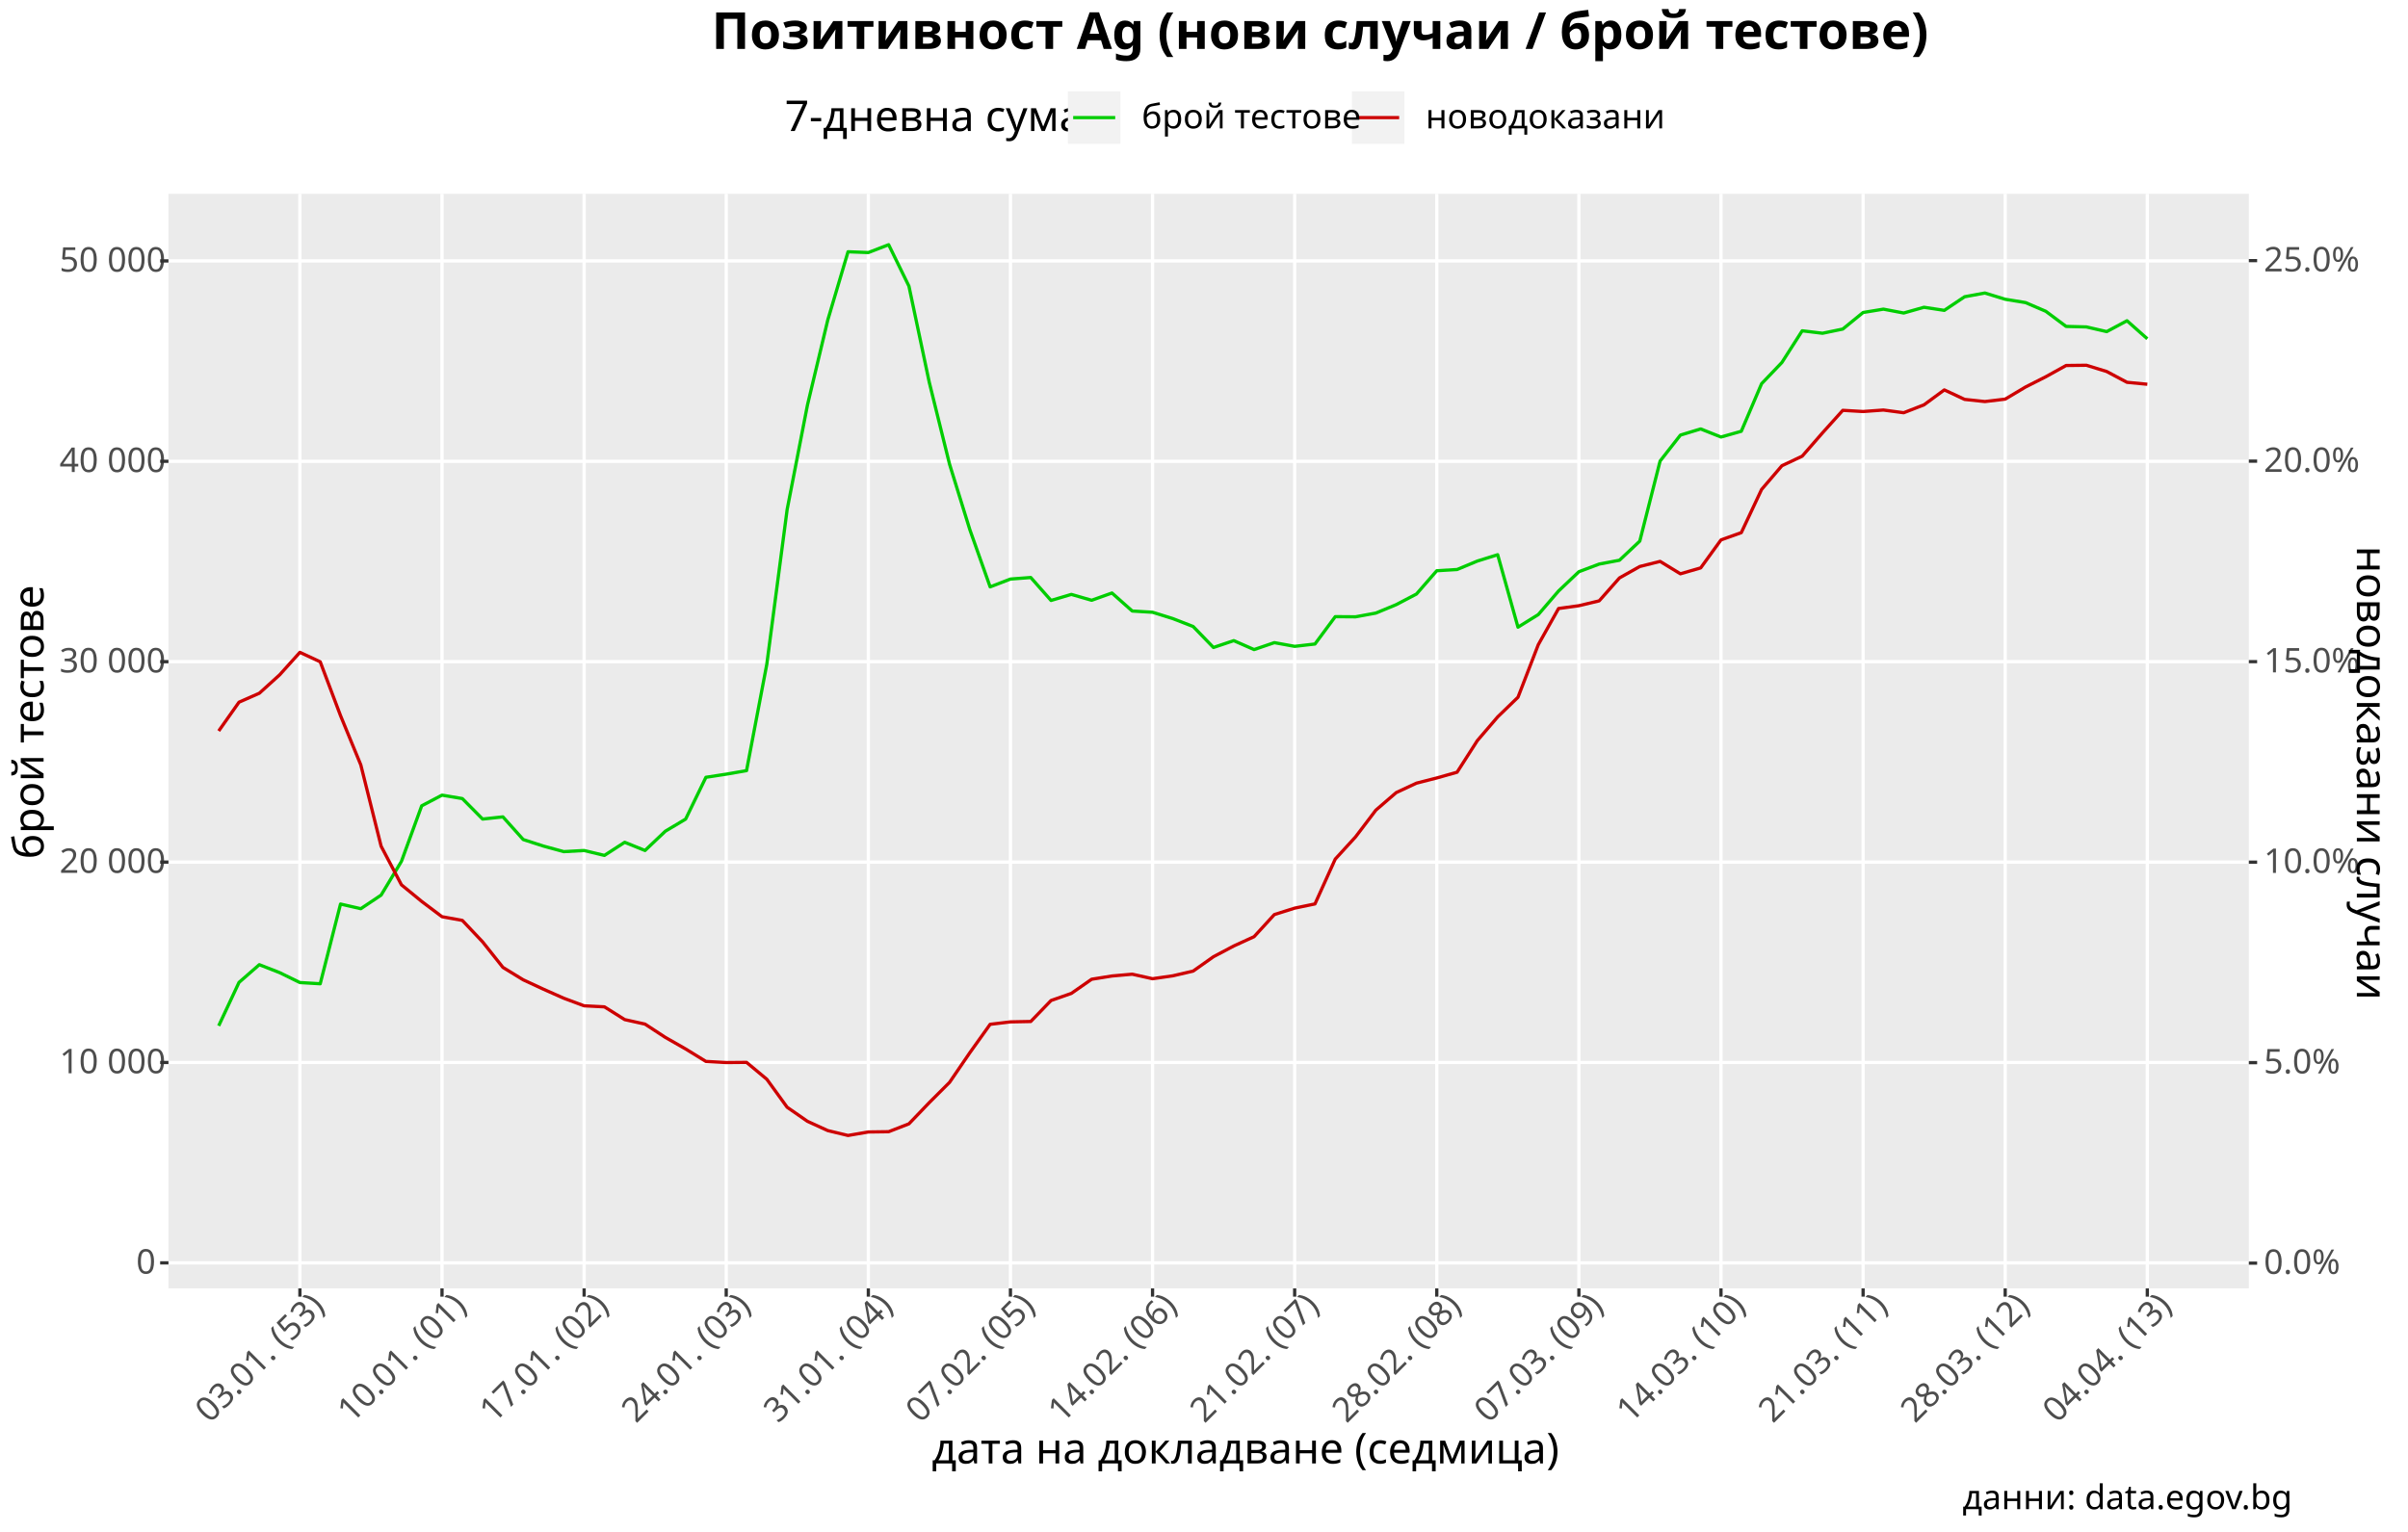
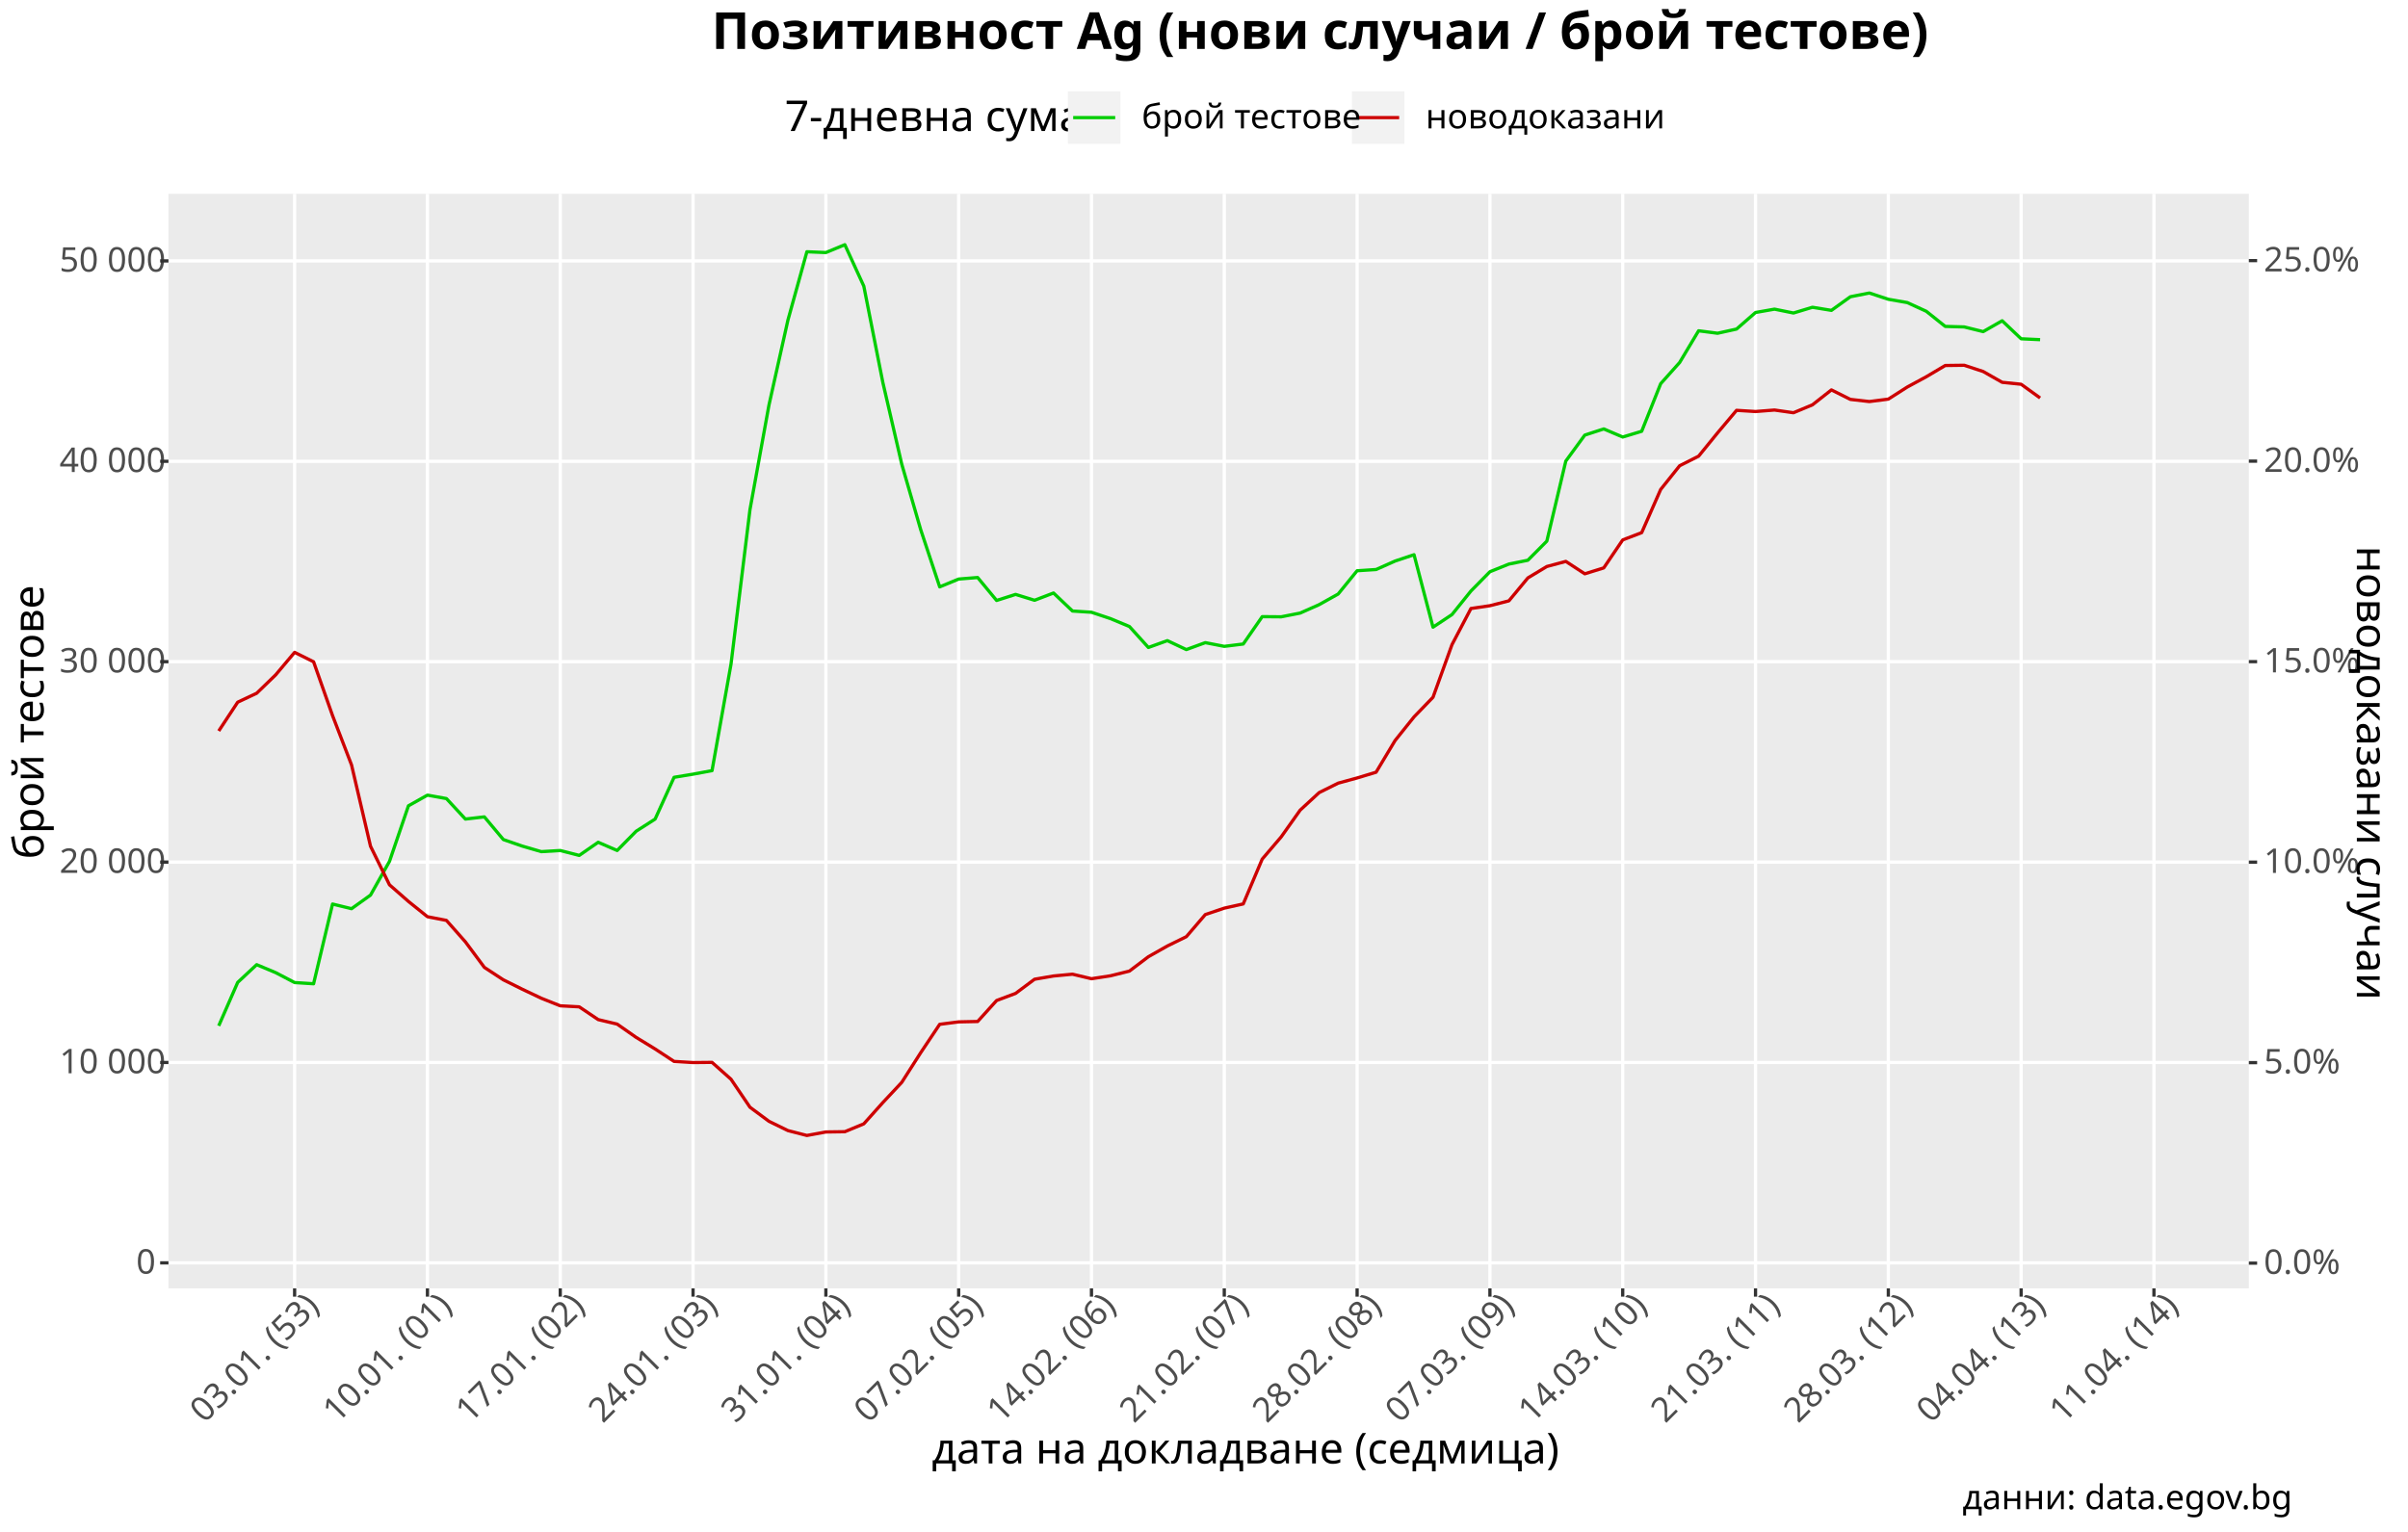
<svg xmlns="http://www.w3.org/2000/svg" viewBox="0 0 792.00 504.00">
  <defs>
    <style type="text/css">
    line, polyline, polygon, path, rect, circle {
      fill: none;
      stroke: #000000;
      stroke-linecap: round;
      stroke-linejoin: round;
      stroke-miterlimit: 10.00;
    }
  </style>
  </defs>
  <rect width="100%" height="100%" style="stroke: none; fill: #FFFFFF;" />
  <rect x="0.00" y="0.00" width="792.00" height="504.00" style="stroke-width: 1.07; stroke: #FFFFFF; fill: #FFFFFF;" />
  <defs>
    <clipPath id="cpNTUuNDF8NzM5LjY1fDQyMy44N3w2My43Nw==">
      <rect x="55.41" y="63.77" width="684.24" height="360.10" />
    </clipPath>
  </defs>
  <rect x="55.41" y="63.77" width="684.24" height="360.10" style="stroke-width: 1.07; stroke: none; fill: #EBEBEB;" clip-path="url(#cpNTUuNDF8NzM5LjY1fDQyMy44N3w2My43Nw==)" />
  <polyline points="55.41,415.49 739.65,415.49 " style="stroke-width: 1.07; stroke: #FFFFFF; stroke-linecap: butt;" clip-path="url(#cpNTUuNDF8NzM5LjY1fDQyMy44N3w2My43Nw==)" />
  <polyline points="55.41,349.56 739.65,349.56 " style="stroke-width: 1.07; stroke: #FFFFFF; stroke-linecap: butt;" clip-path="url(#cpNTUuNDF8NzM5LjY1fDQyMy44N3w2My43Nw==)" />
  <polyline points="55.41,283.63 739.65,283.63 " style="stroke-width: 1.07; stroke: #FFFFFF; stroke-linecap: butt;" clip-path="url(#cpNTUuNDF8NzM5LjY1fDQyMy44N3w2My43Nw==)" />
  <polyline points="55.41,217.70 739.65,217.70 " style="stroke-width: 1.07; stroke: #FFFFFF; stroke-linecap: butt;" clip-path="url(#cpNTUuNDF8NzM5LjY1fDQyMy44N3w2My43Nw==)" />
  <polyline points="55.41,151.77 739.65,151.77 " style="stroke-width: 1.07; stroke: #FFFFFF; stroke-linecap: butt;" clip-path="url(#cpNTUuNDF8NzM5LjY1fDQyMy44N3w2My43Nw==)" />
  <polyline points="55.41,85.84 739.65,85.84 " style="stroke-width: 1.07; stroke: #FFFFFF; stroke-linecap: butt;" clip-path="url(#cpNTUuNDF8NzM5LjY1fDQyMy44N3w2My43Nw==)" />
-   <polyline points="98.64,423.87 98.64,63.77 " style="stroke-width: 1.07; stroke: #FFFFFF; stroke-linecap: butt;" clip-path="url(#cpNTUuNDF8NzM5LjY1fDQyMy44N3w2My43Nw==)" />
-   <polyline points="145.38,423.87 145.38,63.77 " style="stroke-width: 1.07; stroke: #FFFFFF; stroke-linecap: butt;" clip-path="url(#cpNTUuNDF8NzM5LjY1fDQyMy44N3w2My43Nw==)" />
-   <polyline points="192.12,423.87 192.12,63.77 " style="stroke-width: 1.07; stroke: #FFFFFF; stroke-linecap: butt;" clip-path="url(#cpNTUuNDF8NzM5LjY1fDQyMy44N3w2My43Nw==)" />
-   <polyline points="238.86,423.87 238.86,63.77 " style="stroke-width: 1.07; stroke: #FFFFFF; stroke-linecap: butt;" clip-path="url(#cpNTUuNDF8NzM5LjY1fDQyMy44N3w2My43Nw==)" />
-   <polyline points="285.60,423.87 285.60,63.77 " style="stroke-width: 1.07; stroke: #FFFFFF; stroke-linecap: butt;" clip-path="url(#cpNTUuNDF8NzM5LjY1fDQyMy44N3w2My43Nw==)" />
-   <polyline points="332.34,423.87 332.34,63.77 " style="stroke-width: 1.07; stroke: #FFFFFF; stroke-linecap: butt;" clip-path="url(#cpNTUuNDF8NzM5LjY1fDQyMy44N3w2My43Nw==)" />
-   <polyline points="379.08,423.87 379.08,63.77 " style="stroke-width: 1.07; stroke: #FFFFFF; stroke-linecap: butt;" clip-path="url(#cpNTUuNDF8NzM5LjY1fDQyMy44N3w2My43Nw==)" />
-   <polyline points="425.82,423.87 425.82,63.77 " style="stroke-width: 1.07; stroke: #FFFFFF; stroke-linecap: butt;" clip-path="url(#cpNTUuNDF8NzM5LjY1fDQyMy44N3w2My43Nw==)" />
-   <polyline points="472.56,423.87 472.56,63.77 " style="stroke-width: 1.07; stroke: #FFFFFF; stroke-linecap: butt;" clip-path="url(#cpNTUuNDF8NzM5LjY1fDQyMy44N3w2My43Nw==)" />
-   <polyline points="519.30,423.87 519.30,63.77 " style="stroke-width: 1.07; stroke: #FFFFFF; stroke-linecap: butt;" clip-path="url(#cpNTUuNDF8NzM5LjY1fDQyMy44N3w2My43Nw==)" />
-   <polyline points="566.04,423.87 566.04,63.77 " style="stroke-width: 1.07; stroke: #FFFFFF; stroke-linecap: butt;" clip-path="url(#cpNTUuNDF8NzM5LjY1fDQyMy44N3w2My43Nw==)" />
-   <polyline points="612.78,423.87 612.78,63.77 " style="stroke-width: 1.07; stroke: #FFFFFF; stroke-linecap: butt;" clip-path="url(#cpNTUuNDF8NzM5LjY1fDQyMy44N3w2My43Nw==)" />
-   <polyline points="659.52,423.87 659.52,63.77 " style="stroke-width: 1.07; stroke: #FFFFFF; stroke-linecap: butt;" clip-path="url(#cpNTUuNDF8NzM5LjY1fDQyMy44N3w2My43Nw==)" />
-   <polyline points="706.26,423.87 706.26,63.77 " style="stroke-width: 1.07; stroke: #FFFFFF; stroke-linecap: butt;" clip-path="url(#cpNTUuNDF8NzM5LjY1fDQyMy44N3w2My43Nw==)" />
-   <polyline points="71.93,337.49 78.61,323.21 85.29,317.38 91.96,319.99 98.64,323.26 105.32,323.66 112.00,297.43 118.67,298.96 125.35,294.49 132.03,283.40 138.70,265.11 145.38,261.60 152.06,262.73 158.73,269.47 165.41,268.75 172.09,276.21 178.77,278.37 185.44,280.19 192.12,279.82 198.80,281.43 205.47,277.11 212.15,279.81 218.83,273.47 225.51,269.48 232.18,255.73 238.86,254.70 245.54,253.54 252.21,218.51 258.89,167.66 265.57,133.29 272.25,105.32 278.92,82.83 285.60,83.09 292.28,80.51 298.95,94.14 305.63,125.74 312.31,152.72 318.99,174.28 325.66,193.08 332.34,190.51 339.02,190.00 345.69,197.55 352.37,195.56 359.05,197.49 365.73,195.10 372.40,201.03 379.08,201.43 385.76,203.52 392.43,206.12 399.11,213.02 405.79,210.77 412.47,213.71 419.14,211.43 425.82,212.65 432.50,211.88 439.17,202.88 445.85,202.93 452.53,201.70 459.21,198.93 465.88,195.44 472.56,187.77 479.24,187.37 485.91,184.59 492.59,182.50 499.27,206.34 505.95,202.20 512.62,194.44 519.30,188.10 525.98,185.58 532.65,184.32 539.33,178.03 546.01,151.69 552.69,143.15 559.36,141.12 566.04,143.78 572.72,141.89 579.39,126.24 586.07,119.26 592.75,108.83 599.43,109.64 606.10,108.26 612.78,102.81 619.46,101.71 626.13,102.98 632.81,101.09 639.49,102.11 646.17,97.63 652.84,96.40 659.52,98.46 666.20,99.55 672.87,102.41 679.55,107.39 686.23,107.56 692.91,109.10 699.58,105.53 706.26,111.46 " style="stroke-width: 1.07; stroke: #00CD00; stroke-linecap: butt;" clip-path="url(#cpNTUuNDF8NzM5LjY1fDQyMy44N3w2My43Nw==)" />
-   <polyline points="71.93,240.49 78.61,231.02 85.29,228.08 91.96,222.04 98.64,214.62 105.32,217.73 112.00,235.44 118.67,251.66 125.35,278.40 132.03,291.10 138.70,296.57 145.38,301.60 152.06,302.81 158.73,309.87 165.41,318.27 172.09,322.36 178.77,325.46 185.44,328.42 192.12,330.91 198.80,331.25 205.47,335.45 212.15,336.93 218.83,341.30 225.51,345.11 232.18,349.21 238.86,349.58 245.54,349.52 252.21,355.07 258.89,364.28 265.57,368.91 272.25,371.96 278.92,373.57 285.60,372.42 292.28,372.33 298.95,369.74 305.63,362.77 312.31,356.10 318.99,346.33 325.66,337.00 332.34,336.20 339.02,336.07 345.69,329.17 352.37,326.83 359.05,322.17 365.73,321.10 372.40,320.51 379.08,322.00 385.76,321.04 392.43,319.49 399.11,314.76 405.79,311.23 412.47,308.17 419.14,300.89 425.82,298.78 432.50,297.39 439.17,282.64 445.85,275.33 452.53,266.53 459.21,260.77 465.88,257.66 472.56,255.95 479.24,254.06 485.91,243.65 492.59,235.86 499.27,229.40 505.95,212.10 512.62,200.20 519.30,199.28 525.98,197.68 532.65,190.14 539.33,186.38 546.01,184.70 552.69,188.78 559.36,186.84 566.04,177.63 572.72,175.24 579.39,161.04 586.07,153.23 592.75,150.08 599.43,142.41 606.10,135.00 612.78,135.39 619.46,134.90 626.13,135.79 632.81,133.19 639.49,128.28 646.17,131.40 652.84,132.11 659.52,131.31 666.20,127.33 672.87,123.95 679.55,120.25 686.23,120.17 692.91,122.23 699.58,125.78 706.26,126.42 " style="stroke-width: 1.07; stroke: #CD0000; stroke-linecap: butt;" clip-path="url(#cpNTUuNDF8NzM5LjY1fDQyMy44N3w2My43Nw==)" />
+   <polyline points="96.90,423.87 96.90,63.77 " style="stroke-width: 1.07; stroke: #FFFFFF; stroke-linecap: butt;" clip-path="url(#cpNTUuNDF8NzM5LjY1fDQyMy44N3w2My43Nw==)" />
+   <polyline points="140.59,423.87 140.59,63.77 " style="stroke-width: 1.07; stroke: #FFFFFF; stroke-linecap: butt;" clip-path="url(#cpNTUuNDF8NzM5LjY1fDQyMy44N3w2My43Nw==)" />
+   <polyline points="184.27,423.87 184.27,63.77 " style="stroke-width: 1.07; stroke: #FFFFFF; stroke-linecap: butt;" clip-path="url(#cpNTUuNDF8NzM5LjY1fDQyMy44N3w2My43Nw==)" />
+   <polyline points="227.95,423.87 227.95,63.77 " style="stroke-width: 1.07; stroke: #FFFFFF; stroke-linecap: butt;" clip-path="url(#cpNTUuNDF8NzM5LjY1fDQyMy44N3w2My43Nw==)" />
+   <polyline points="271.63,423.87 271.63,63.77 " style="stroke-width: 1.07; stroke: #FFFFFF; stroke-linecap: butt;" clip-path="url(#cpNTUuNDF8NzM5LjY1fDQyMy44N3w2My43Nw==)" />
+   <polyline points="315.31,423.87 315.31,63.77 " style="stroke-width: 1.07; stroke: #FFFFFF; stroke-linecap: butt;" clip-path="url(#cpNTUuNDF8NzM5LjY1fDQyMy44N3w2My43Nw==)" />
+   <polyline points="358.99,423.87 358.99,63.77 " style="stroke-width: 1.07; stroke: #FFFFFF; stroke-linecap: butt;" clip-path="url(#cpNTUuNDF8NzM5LjY1fDQyMy44N3w2My43Nw==)" />
+   <polyline points="402.67,423.87 402.67,63.77 " style="stroke-width: 1.07; stroke: #FFFFFF; stroke-linecap: butt;" clip-path="url(#cpNTUuNDF8NzM5LjY1fDQyMy44N3w2My43Nw==)" />
+   <polyline points="446.36,423.87 446.36,63.77 " style="stroke-width: 1.07; stroke: #FFFFFF; stroke-linecap: butt;" clip-path="url(#cpNTUuNDF8NzM5LjY1fDQyMy44N3w2My43Nw==)" />
+   <polyline points="490.04,423.87 490.04,63.77 " style="stroke-width: 1.07; stroke: #FFFFFF; stroke-linecap: butt;" clip-path="url(#cpNTUuNDF8NzM5LjY1fDQyMy44N3w2My43Nw==)" />
+   <polyline points="533.72,423.87 533.72,63.77 " style="stroke-width: 1.07; stroke: #FFFFFF; stroke-linecap: butt;" clip-path="url(#cpNTUuNDF8NzM5LjY1fDQyMy44N3w2My43Nw==)" />
+   <polyline points="577.40,423.87 577.40,63.77 " style="stroke-width: 1.07; stroke: #FFFFFF; stroke-linecap: butt;" clip-path="url(#cpNTUuNDF8NzM5LjY1fDQyMy44N3w2My43Nw==)" />
+   <polyline points="621.08,423.87 621.08,63.77 " style="stroke-width: 1.07; stroke: #FFFFFF; stroke-linecap: butt;" clip-path="url(#cpNTUuNDF8NzM5LjY1fDQyMy44N3w2My43Nw==)" />
+   <polyline points="664.76,423.87 664.76,63.77 " style="stroke-width: 1.07; stroke: #FFFFFF; stroke-linecap: butt;" clip-path="url(#cpNTUuNDF8NzM5LjY1fDQyMy44N3w2My43Nw==)" />
+   <polyline points="708.44,423.87 708.44,63.77 " style="stroke-width: 1.07; stroke: #FFFFFF; stroke-linecap: butt;" clip-path="url(#cpNTUuNDF8NzM5LjY1fDQyMy44N3w2My43Nw==)" />
+   <polyline points="71.94,337.49 78.18,323.21 84.42,317.38 90.66,319.99 96.90,323.26 103.14,323.66 109.38,297.43 115.62,298.96 121.86,294.49 128.10,283.40 134.34,265.11 140.59,261.60 146.83,262.73 153.07,269.47 159.31,268.75 165.55,276.21 171.79,278.37 178.03,280.19 184.27,279.82 190.51,281.43 196.75,277.11 202.99,279.81 209.23,273.47 215.47,269.48 221.71,255.73 227.95,254.70 234.19,253.54 240.43,218.51 246.67,167.66 252.91,133.29 259.15,105.32 265.39,82.83 271.63,83.09 277.87,80.51 284.11,94.14 290.35,125.74 296.59,152.72 302.83,174.28 309.07,193.08 315.31,190.51 321.55,190.00 327.79,197.55 334.03,195.56 340.27,197.49 346.51,195.10 352.75,201.03 358.99,201.43 365.23,203.52 371.47,206.12 377.71,213.02 383.95,210.77 390.19,213.71 396.43,211.43 402.67,212.65 408.91,211.88 415.15,202.88 421.39,202.93 427.63,201.70 433.87,198.93 440.12,195.44 446.36,187.77 452.60,187.37 458.84,184.59 465.08,182.50 471.32,206.34 477.56,202.20 483.80,194.44 490.04,188.10 496.28,185.58 502.52,184.32 508.76,178.03 515.00,151.69 521.24,143.15 527.48,141.12 533.72,143.78 539.96,141.89 546.20,126.24 552.44,119.26 558.68,108.83 564.92,109.64 571.16,108.26 577.40,102.81 583.64,101.71 589.88,102.98 596.12,101.09 602.36,102.11 608.60,97.63 614.84,96.40 621.08,98.46 627.32,99.55 633.56,102.41 639.80,107.39 646.04,107.56 652.28,109.10 658.52,105.53 664.76,111.46 671.00,111.75 " style="stroke-width: 1.07; stroke: #00CD00; stroke-linecap: butt;" clip-path="url(#cpNTUuNDF8NzM5LjY1fDQyMy44N3w2My43Nw==)" />
+   <polyline points="71.94,240.49 78.18,231.02 84.42,228.08 90.66,222.04 96.90,214.62 103.14,217.73 109.38,235.44 115.62,251.66 121.86,278.40 128.10,291.10 134.34,296.57 140.59,301.60 146.83,302.81 153.07,309.87 159.31,318.27 165.55,322.36 171.79,325.46 178.03,328.42 184.27,330.91 190.51,331.25 196.75,335.45 202.99,336.93 209.23,341.30 215.47,345.11 221.71,349.21 227.95,349.58 234.19,349.52 240.43,355.07 246.67,364.28 252.91,368.91 259.15,371.96 265.39,373.57 271.63,372.42 277.87,372.33 284.11,369.74 290.35,362.77 296.59,356.10 302.83,346.33 309.07,337.00 315.31,336.20 321.55,336.07 327.79,329.17 334.03,326.83 340.27,322.17 346.51,321.10 352.75,320.51 358.99,322.00 365.23,321.04 371.47,319.49 377.71,314.76 383.95,311.23 390.19,308.17 396.43,300.89 402.67,298.78 408.91,297.39 415.15,282.64 421.39,275.33 427.63,266.53 433.87,260.77 440.12,257.66 446.36,255.95 452.60,254.06 458.84,243.65 465.08,235.86 471.32,229.40 477.56,212.10 483.80,200.20 490.04,199.28 496.28,197.68 502.52,190.14 508.76,186.38 515.00,184.70 521.24,188.78 527.48,186.84 533.72,177.63 539.96,175.24 546.20,161.04 552.44,153.23 558.68,150.08 564.92,142.41 571.16,135.00 577.40,135.39 583.64,134.90 589.88,135.79 596.12,133.19 602.36,128.28 608.60,131.40 614.84,132.11 621.08,131.31 627.32,127.33 633.56,123.95 639.80,120.25 646.04,120.17 652.28,122.23 658.52,125.78 664.76,126.42 671.00,130.93 " style="stroke-width: 1.07; stroke: #CD0000; stroke-linecap: butt;" clip-path="url(#cpNTUuNDF8NzM5LjY1fDQyMy44N3w2My43Nw==)" />
  <defs>
    <clipPath id="cpMC4wMHw3OTIuMDB8NTA0LjAwfDAuMDA=">
      <rect x="0.00" y="0.00" width="792.00" height="504.00" />
    </clipPath>
  </defs>
  <g clip-path="url(#cpMC4wMHw3OTIuMDB8NTA0LjAwfDAuMDA=)">
    <text x="44.80" y="419.03" style="font-size: 11.20px; fill: #4D4D4D; font-family: Calibri;" textLength="5.68px" lengthAdjust="spacingAndGlyphs">0</text>
  </g>
  <g clip-path="url(#cpMC4wMHw3OTIuMDB8NTA0LjAwfDAuMDA=)">
    <text x="19.56" y="353.10" style="font-size: 11.20px; fill: #4D4D4D; font-family: Calibri;" textLength="30.91px" lengthAdjust="spacingAndGlyphs">10 000</text>
  </g>
  <g clip-path="url(#cpMC4wMHw3OTIuMDB8NTA0LjAwfDAuMDA=)">
    <text x="19.56" y="287.17" style="font-size: 11.20px; fill: #4D4D4D; font-family: Calibri;" textLength="30.91px" lengthAdjust="spacingAndGlyphs">20 000</text>
  </g>
  <g clip-path="url(#cpMC4wMHw3OTIuMDB8NTA0LjAwfDAuMDA=)">
    <text x="19.56" y="221.24" style="font-size: 11.20px; fill: #4D4D4D; font-family: Calibri;" textLength="30.91px" lengthAdjust="spacingAndGlyphs">30 000</text>
  </g>
  <g clip-path="url(#cpMC4wMHw3OTIuMDB8NTA0LjAwfDAuMDA=)">
    <text x="19.56" y="155.30" style="font-size: 11.20px; fill: #4D4D4D; font-family: Calibri;" textLength="30.91px" lengthAdjust="spacingAndGlyphs">40 000</text>
  </g>
  <g clip-path="url(#cpMC4wMHw3OTIuMDB8NTA0LjAwfDAuMDA=)">
    <text x="19.56" y="89.37" style="font-size: 11.20px; fill: #4D4D4D; font-family: Calibri;" textLength="30.91px" lengthAdjust="spacingAndGlyphs">50 000</text>
  </g>
  <polyline points="52.67,415.49 55.41,415.49 " style="stroke-width: 1.07; stroke: #333333; stroke-linecap: butt;" clip-path="url(#cpMC4wMHw3OTIuMDB8NTA0LjAwfDAuMDA=)" />
  <polyline points="52.67,349.56 55.41,349.56 " style="stroke-width: 1.07; stroke: #333333; stroke-linecap: butt;" clip-path="url(#cpMC4wMHw3OTIuMDB8NTA0LjAwfDAuMDA=)" />
  <polyline points="52.67,283.63 55.41,283.63 " style="stroke-width: 1.07; stroke: #333333; stroke-linecap: butt;" clip-path="url(#cpMC4wMHw3OTIuMDB8NTA0LjAwfDAuMDA=)" />
  <polyline points="52.67,217.70 55.41,217.70 " style="stroke-width: 1.07; stroke: #333333; stroke-linecap: butt;" clip-path="url(#cpMC4wMHw3OTIuMDB8NTA0LjAwfDAuMDA=)" />
  <polyline points="52.67,151.77 55.41,151.77 " style="stroke-width: 1.07; stroke: #333333; stroke-linecap: butt;" clip-path="url(#cpMC4wMHw3OTIuMDB8NTA0LjAwfDAuMDA=)" />
  <polyline points="52.67,85.84 55.41,85.84 " style="stroke-width: 1.07; stroke: #333333; stroke-linecap: butt;" clip-path="url(#cpMC4wMHw3OTIuMDB8NTA0LjAwfDAuMDA=)" />
  <polyline points="739.65,415.58 742.38,415.58 " style="stroke-width: 1.07; stroke: #333333; stroke-linecap: butt;" clip-path="url(#cpMC4wMHw3OTIuMDB8NTA0LjAwfDAuMDA=)" />
  <polyline points="739.65,349.61 742.38,349.61 " style="stroke-width: 1.07; stroke: #333333; stroke-linecap: butt;" clip-path="url(#cpMC4wMHw3OTIuMDB8NTA0LjAwfDAuMDA=)" />
  <polyline points="739.65,283.65 742.38,283.65 " style="stroke-width: 1.07; stroke: #333333; stroke-linecap: butt;" clip-path="url(#cpMC4wMHw3OTIuMDB8NTA0LjAwfDAuMDA=)" />
  <polyline points="739.65,217.68 742.38,217.68 " style="stroke-width: 1.07; stroke: #333333; stroke-linecap: butt;" clip-path="url(#cpMC4wMHw3OTIuMDB8NTA0LjAwfDAuMDA=)" />
  <polyline points="739.65,151.72 742.38,151.72 " style="stroke-width: 1.07; stroke: #333333; stroke-linecap: butt;" clip-path="url(#cpMC4wMHw3OTIuMDB8NTA0LjAwfDAuMDA=)" />
  <polyline points="739.65,85.75 742.38,85.75 " style="stroke-width: 1.07; stroke: #333333; stroke-linecap: butt;" clip-path="url(#cpMC4wMHw3OTIuMDB8NTA0LjAwfDAuMDA=)" />
  <g clip-path="url(#cpMC4wMHw3OTIuMDB8NTA0LjAwfDAuMDA=)">
    <text x="744.58" y="419.11" style="font-size: 11.20px; fill: #4D4D4D; font-family: Calibri;" textLength="22.19px" lengthAdjust="spacingAndGlyphs">0.0%</text>
  </g>
  <g clip-path="url(#cpMC4wMHw3OTIuMDB8NTA0LjAwfDAuMDA=)">
    <text x="744.58" y="353.15" style="font-size: 11.20px; fill: #4D4D4D; font-family: Calibri;" textLength="22.19px" lengthAdjust="spacingAndGlyphs">5.0%</text>
  </g>
  <g clip-path="url(#cpMC4wMHw3OTIuMDB8NTA0LjAwfDAuMDA=)">
    <text x="744.58" y="287.18" style="font-size: 11.20px; fill: #4D4D4D; font-family: Calibri;" textLength="27.86px" lengthAdjust="spacingAndGlyphs">10.0%</text>
  </g>
  <g clip-path="url(#cpMC4wMHw3OTIuMDB8NTA0LjAwfDAuMDA=)">
    <text x="744.58" y="221.22" style="font-size: 11.20px; fill: #4D4D4D; font-family: Calibri;" textLength="27.86px" lengthAdjust="spacingAndGlyphs">15.0%</text>
  </g>
  <g clip-path="url(#cpMC4wMHw3OTIuMDB8NTA0LjAwfDAuMDA=)">
    <text x="744.58" y="155.26" style="font-size: 11.20px; fill: #4D4D4D; font-family: Calibri;" textLength="27.86px" lengthAdjust="spacingAndGlyphs">20.0%</text>
  </g>
  <g clip-path="url(#cpMC4wMHw3OTIuMDB8NTA0LjAwfDAuMDA=)">
    <text x="744.58" y="89.29" style="font-size: 11.20px; fill: #4D4D4D; font-family: Calibri;" textLength="27.86px" lengthAdjust="spacingAndGlyphs">25.0%</text>
  </g>
-   <polyline points="98.64,426.61 98.64,423.87 " style="stroke-width: 1.07; stroke: #333333; stroke-linecap: butt;" clip-path="url(#cpMC4wMHw3OTIuMDB8NTA0LjAwfDAuMDA=)" />
-   <polyline points="145.38,426.61 145.38,423.87 " style="stroke-width: 1.07; stroke: #333333; stroke-linecap: butt;" clip-path="url(#cpMC4wMHw3OTIuMDB8NTA0LjAwfDAuMDA=)" />
-   <polyline points="192.12,426.61 192.12,423.87 " style="stroke-width: 1.07; stroke: #333333; stroke-linecap: butt;" clip-path="url(#cpMC4wMHw3OTIuMDB8NTA0LjAwfDAuMDA=)" />
-   <polyline points="238.86,426.61 238.86,423.87 " style="stroke-width: 1.07; stroke: #333333; stroke-linecap: butt;" clip-path="url(#cpMC4wMHw3OTIuMDB8NTA0LjAwfDAuMDA=)" />
-   <polyline points="285.60,426.61 285.60,423.87 " style="stroke-width: 1.07; stroke: #333333; stroke-linecap: butt;" clip-path="url(#cpMC4wMHw3OTIuMDB8NTA0LjAwfDAuMDA=)" />
-   <polyline points="332.34,426.61 332.34,423.87 " style="stroke-width: 1.07; stroke: #333333; stroke-linecap: butt;" clip-path="url(#cpMC4wMHw3OTIuMDB8NTA0LjAwfDAuMDA=)" />
-   <polyline points="379.08,426.61 379.08,423.87 " style="stroke-width: 1.07; stroke: #333333; stroke-linecap: butt;" clip-path="url(#cpMC4wMHw3OTIuMDB8NTA0LjAwfDAuMDA=)" />
-   <polyline points="425.82,426.61 425.82,423.87 " style="stroke-width: 1.07; stroke: #333333; stroke-linecap: butt;" clip-path="url(#cpMC4wMHw3OTIuMDB8NTA0LjAwfDAuMDA=)" />
-   <polyline points="472.56,426.61 472.56,423.87 " style="stroke-width: 1.07; stroke: #333333; stroke-linecap: butt;" clip-path="url(#cpMC4wMHw3OTIuMDB8NTA0LjAwfDAuMDA=)" />
-   <polyline points="519.30,426.61 519.30,423.87 " style="stroke-width: 1.07; stroke: #333333; stroke-linecap: butt;" clip-path="url(#cpMC4wMHw3OTIuMDB8NTA0LjAwfDAuMDA=)" />
-   <polyline points="566.04,426.61 566.04,423.87 " style="stroke-width: 1.07; stroke: #333333; stroke-linecap: butt;" clip-path="url(#cpMC4wMHw3OTIuMDB8NTA0LjAwfDAuMDA=)" />
-   <polyline points="612.78,426.61 612.78,423.87 " style="stroke-width: 1.07; stroke: #333333; stroke-linecap: butt;" clip-path="url(#cpMC4wMHw3OTIuMDB8NTA0LjAwfDAuMDA=)" />
-   <polyline points="659.52,426.61 659.52,423.87 " style="stroke-width: 1.07; stroke: #333333; stroke-linecap: butt;" clip-path="url(#cpMC4wMHw3OTIuMDB8NTA0LjAwfDAuMDA=)" />
-   <polyline points="706.26,426.61 706.26,423.87 " style="stroke-width: 1.07; stroke: #333333; stroke-linecap: butt;" clip-path="url(#cpMC4wMHw3OTIuMDB8NTA0LjAwfDAuMDA=)" />
+   <polyline points="96.90,426.61 96.90,423.87 " style="stroke-width: 1.07; stroke: #333333; stroke-linecap: butt;" clip-path="url(#cpMC4wMHw3OTIuMDB8NTA0LjAwfDAuMDA=)" />
+   <polyline points="140.59,426.61 140.59,423.87 " style="stroke-width: 1.07; stroke: #333333; stroke-linecap: butt;" clip-path="url(#cpMC4wMHw3OTIuMDB8NTA0LjAwfDAuMDA=)" />
+   <polyline points="184.27,426.61 184.27,423.87 " style="stroke-width: 1.07; stroke: #333333; stroke-linecap: butt;" clip-path="url(#cpMC4wMHw3OTIuMDB8NTA0LjAwfDAuMDA=)" />
+   <polyline points="227.95,426.61 227.95,423.87 " style="stroke-width: 1.07; stroke: #333333; stroke-linecap: butt;" clip-path="url(#cpMC4wMHw3OTIuMDB8NTA0LjAwfDAuMDA=)" />
+   <polyline points="271.63,426.61 271.63,423.87 " style="stroke-width: 1.07; stroke: #333333; stroke-linecap: butt;" clip-path="url(#cpMC4wMHw3OTIuMDB8NTA0LjAwfDAuMDA=)" />
+   <polyline points="315.31,426.61 315.31,423.87 " style="stroke-width: 1.07; stroke: #333333; stroke-linecap: butt;" clip-path="url(#cpMC4wMHw3OTIuMDB8NTA0LjAwfDAuMDA=)" />
+   <polyline points="358.99,426.61 358.99,423.87 " style="stroke-width: 1.07; stroke: #333333; stroke-linecap: butt;" clip-path="url(#cpMC4wMHw3OTIuMDB8NTA0LjAwfDAuMDA=)" />
+   <polyline points="402.67,426.61 402.67,423.87 " style="stroke-width: 1.07; stroke: #333333; stroke-linecap: butt;" clip-path="url(#cpMC4wMHw3OTIuMDB8NTA0LjAwfDAuMDA=)" />
+   <polyline points="446.36,426.61 446.36,423.87 " style="stroke-width: 1.07; stroke: #333333; stroke-linecap: butt;" clip-path="url(#cpMC4wMHw3OTIuMDB8NTA0LjAwfDAuMDA=)" />
+   <polyline points="490.04,426.61 490.04,423.87 " style="stroke-width: 1.07; stroke: #333333; stroke-linecap: butt;" clip-path="url(#cpMC4wMHw3OTIuMDB8NTA0LjAwfDAuMDA=)" />
+   <polyline points="533.72,426.61 533.72,423.87 " style="stroke-width: 1.07; stroke: #333333; stroke-linecap: butt;" clip-path="url(#cpMC4wMHw3OTIuMDB8NTA0LjAwfDAuMDA=)" />
+   <polyline points="577.40,426.61 577.40,423.87 " style="stroke-width: 1.07; stroke: #333333; stroke-linecap: butt;" clip-path="url(#cpMC4wMHw3OTIuMDB8NTA0LjAwfDAuMDA=)" />
+   <polyline points="621.08,426.61 621.08,423.87 " style="stroke-width: 1.07; stroke: #333333; stroke-linecap: butt;" clip-path="url(#cpMC4wMHw3OTIuMDB8NTA0LjAwfDAuMDA=)" />
+   <polyline points="664.76,426.61 664.76,423.87 " style="stroke-width: 1.07; stroke: #333333; stroke-linecap: butt;" clip-path="url(#cpMC4wMHw3OTIuMDB8NTA0LjAwfDAuMDA=)" />
+   <polyline points="708.44,426.61 708.44,423.87 " style="stroke-width: 1.07; stroke: #333333; stroke-linecap: butt;" clip-path="url(#cpMC4wMHw3OTIuMDB8NTA0LjAwfDAuMDA=)" />
  <g clip-path="url(#cpMC4wMHw3OTIuMDB8NTA0LjAwfDAuMDA=)">
-     <text transform="translate(68.97,468.48) rotate(-45)" style="font-size: 11.20px; fill: #4D4D4D; font-family: Calibri;" textLength="49.04px" lengthAdjust="spacingAndGlyphs">03.01. (53)</text>
+     <text transform="translate(67.23,468.48) rotate(-45)" style="font-size: 11.20px; fill: #4D4D4D; font-family: Calibri;" textLength="49.04px" lengthAdjust="spacingAndGlyphs">03.01. (53)</text>
  </g>
  <g clip-path="url(#cpMC4wMHw3OTIuMDB8NTA0LjAwfDAuMDA=)">
-     <text transform="translate(115.71,468.48) rotate(-45)" style="font-size: 11.20px; fill: #4D4D4D; font-family: Calibri;" textLength="49.04px" lengthAdjust="spacingAndGlyphs">10.01. (01)</text>
+     <text transform="translate(110.91,468.48) rotate(-45)" style="font-size: 11.20px; fill: #4D4D4D; font-family: Calibri;" textLength="49.04px" lengthAdjust="spacingAndGlyphs">10.01. (01)</text>
  </g>
  <g clip-path="url(#cpMC4wMHw3OTIuMDB8NTA0LjAwfDAuMDA=)">
-     <text transform="translate(162.45,468.48) rotate(-45)" style="font-size: 11.20px; fill: #4D4D4D; font-family: Calibri;" textLength="49.04px" lengthAdjust="spacingAndGlyphs">17.01. (02)</text>
+     <text transform="translate(154.60,468.48) rotate(-45)" style="font-size: 11.20px; fill: #4D4D4D; font-family: Calibri;" textLength="49.04px" lengthAdjust="spacingAndGlyphs">17.01. (02)</text>
  </g>
  <g clip-path="url(#cpMC4wMHw3OTIuMDB8NTA0LjAwfDAuMDA=)">
-     <text transform="translate(209.19,468.48) rotate(-45)" style="font-size: 11.20px; fill: #4D4D4D; font-family: Calibri;" textLength="49.04px" lengthAdjust="spacingAndGlyphs">24.01. (03)</text>
+     <text transform="translate(198.28,468.48) rotate(-45)" style="font-size: 11.20px; fill: #4D4D4D; font-family: Calibri;" textLength="49.04px" lengthAdjust="spacingAndGlyphs">24.01. (03)</text>
  </g>
  <g clip-path="url(#cpMC4wMHw3OTIuMDB8NTA0LjAwfDAuMDA=)">
-     <text transform="translate(255.93,468.48) rotate(-45)" style="font-size: 11.20px; fill: #4D4D4D; font-family: Calibri;" textLength="49.04px" lengthAdjust="spacingAndGlyphs">31.01. (04)</text>
+     <text transform="translate(241.96,468.48) rotate(-45)" style="font-size: 11.20px; fill: #4D4D4D; font-family: Calibri;" textLength="49.04px" lengthAdjust="spacingAndGlyphs">31.01. (04)</text>
  </g>
  <g clip-path="url(#cpMC4wMHw3OTIuMDB8NTA0LjAwfDAuMDA=)">
-     <text transform="translate(302.67,468.48) rotate(-45)" style="font-size: 11.20px; fill: #4D4D4D; font-family: Calibri;" textLength="49.04px" lengthAdjust="spacingAndGlyphs">07.02. (05)</text>
+     <text transform="translate(285.64,468.48) rotate(-45)" style="font-size: 11.20px; fill: #4D4D4D; font-family: Calibri;" textLength="49.04px" lengthAdjust="spacingAndGlyphs">07.02. (05)</text>
  </g>
  <g clip-path="url(#cpMC4wMHw3OTIuMDB8NTA0LjAwfDAuMDA=)">
-     <text transform="translate(349.41,468.48) rotate(-45)" style="font-size: 11.20px; fill: #4D4D4D; font-family: Calibri;" textLength="49.04px" lengthAdjust="spacingAndGlyphs">14.02. (06)</text>
+     <text transform="translate(329.32,468.48) rotate(-45)" style="font-size: 11.20px; fill: #4D4D4D; font-family: Calibri;" textLength="49.04px" lengthAdjust="spacingAndGlyphs">14.02. (06)</text>
  </g>
  <g clip-path="url(#cpMC4wMHw3OTIuMDB8NTA0LjAwfDAuMDA=)">
-     <text transform="translate(396.15,468.48) rotate(-45)" style="font-size: 11.20px; fill: #4D4D4D; font-family: Calibri;" textLength="49.04px" lengthAdjust="spacingAndGlyphs">21.02. (07)</text>
+     <text transform="translate(373.00,468.48) rotate(-45)" style="font-size: 11.20px; fill: #4D4D4D; font-family: Calibri;" textLength="49.04px" lengthAdjust="spacingAndGlyphs">21.02. (07)</text>
  </g>
  <g clip-path="url(#cpMC4wMHw3OTIuMDB8NTA0LjAwfDAuMDA=)">
-     <text transform="translate(442.89,468.48) rotate(-45)" style="font-size: 11.20px; fill: #4D4D4D; font-family: Calibri;" textLength="49.04px" lengthAdjust="spacingAndGlyphs">28.02. (08)</text>
+     <text transform="translate(416.68,468.48) rotate(-45)" style="font-size: 11.20px; fill: #4D4D4D; font-family: Calibri;" textLength="49.04px" lengthAdjust="spacingAndGlyphs">28.02. (08)</text>
  </g>
  <g clip-path="url(#cpMC4wMHw3OTIuMDB8NTA0LjAwfDAuMDA=)">
-     <text transform="translate(489.63,468.48) rotate(-45)" style="font-size: 11.20px; fill: #4D4D4D; font-family: Calibri;" textLength="49.04px" lengthAdjust="spacingAndGlyphs">07.03. (09)</text>
+     <text transform="translate(460.37,468.48) rotate(-45)" style="font-size: 11.20px; fill: #4D4D4D; font-family: Calibri;" textLength="49.04px" lengthAdjust="spacingAndGlyphs">07.03. (09)</text>
  </g>
  <g clip-path="url(#cpMC4wMHw3OTIuMDB8NTA0LjAwfDAuMDA=)">
-     <text transform="translate(536.37,468.48) rotate(-45)" style="font-size: 11.20px; fill: #4D4D4D; font-family: Calibri;" textLength="49.04px" lengthAdjust="spacingAndGlyphs">14.03. (10)</text>
+     <text transform="translate(504.05,468.48) rotate(-45)" style="font-size: 11.20px; fill: #4D4D4D; font-family: Calibri;" textLength="49.04px" lengthAdjust="spacingAndGlyphs">14.03. (10)</text>
  </g>
  <g clip-path="url(#cpMC4wMHw3OTIuMDB8NTA0LjAwfDAuMDA=)">
-     <text transform="translate(583.11,468.48) rotate(-45)" style="font-size: 11.20px; fill: #4D4D4D; font-family: Calibri;" textLength="49.04px" lengthAdjust="spacingAndGlyphs">21.03. (11)</text>
+     <text transform="translate(547.73,468.48) rotate(-45)" style="font-size: 11.20px; fill: #4D4D4D; font-family: Calibri;" textLength="49.04px" lengthAdjust="spacingAndGlyphs">21.03. (11)</text>
  </g>
  <g clip-path="url(#cpMC4wMHw3OTIuMDB8NTA0LjAwfDAuMDA=)">
-     <text transform="translate(629.85,468.48) rotate(-45)" style="font-size: 11.20px; fill: #4D4D4D; font-family: Calibri;" textLength="49.04px" lengthAdjust="spacingAndGlyphs">28.03. (12)</text>
+     <text transform="translate(591.41,468.48) rotate(-45)" style="font-size: 11.20px; fill: #4D4D4D; font-family: Calibri;" textLength="49.04px" lengthAdjust="spacingAndGlyphs">28.03. (12)</text>
  </g>
  <g clip-path="url(#cpMC4wMHw3OTIuMDB8NTA0LjAwfDAuMDA=)">
-     <text transform="translate(676.59,468.48) rotate(-45)" style="font-size: 11.20px; fill: #4D4D4D; font-family: Calibri;" textLength="49.04px" lengthAdjust="spacingAndGlyphs">04.04. (13)</text>
+     <text transform="translate(635.09,468.48) rotate(-45)" style="font-size: 11.20px; fill: #4D4D4D; font-family: Calibri;" textLength="49.04px" lengthAdjust="spacingAndGlyphs">04.04. (13)</text>
+   </g>
+   <g clip-path="url(#cpMC4wMHw3OTIuMDB8NTA0LjAwfDAuMDA=)">
+     <text transform="translate(678.77,468.48) rotate(-45)" style="font-size: 11.20px; fill: #4D4D4D; font-family: Calibri;" textLength="49.04px" lengthAdjust="spacingAndGlyphs">11.04. (14)</text>
  </g>
  <g clip-path="url(#cpMC4wMHw3OTIuMDB8NTA0LjAwfDAuMDA=)">
    <text x="306.50" y="481.47" style="font-size: 14.00px; font-family: Calibri;" textLength="182.06px" lengthAdjust="spacingAndGlyphs">дата на докладване (седмица)</text>
  </g>
  <g clip-path="url(#cpMC4wMHw3OTIuMDB8NTA0LjAwfDAuMDA=)">
    <text transform="translate(14.33,282.67) rotate(-90)" style="font-size: 14.00px; font-family: Calibri;" textLength="77.71px" lengthAdjust="spacingAndGlyphs">брой тестове</text>
  </g>
  <g clip-path="url(#cpMC4wMHw3OTIuMDB8NTA0LjAwfDAuMDA=)">
    <text transform="translate(775.18,179.60) rotate(90)" style="font-size: 14.00px; font-family: Calibri;" textLength="128.43px" lengthAdjust="spacingAndGlyphs">новодоказани случаи</text>
  </g>
  <rect x="252.65" y="24.57" width="289.75" height="28.24" style="stroke-width: 1.07; stroke: none; fill: #FFFFFF;" clip-path="url(#cpMC4wMHw3OTIuMDB8NTA0LjAwfDAuMDA=)" />
  <g clip-path="url(#cpMC4wMHw3OTIuMDB8NTA0LjAwfDAuMDA=)">
    <text x="258.13" y="43.11" style="font-size: 14.00px; font-family: Calibri;" textLength="86.14px" lengthAdjust="spacingAndGlyphs">7-дневна сума</text>
  </g>
  <rect x="351.24" y="30.05" width="17.28" height="17.28" style="stroke-width: 1.07; stroke: none; fill: #F2F2F2;" clip-path="url(#cpMC4wMHw3OTIuMDB8NTA0LjAwfDAuMDA=)" />
  <line x1="352.97" y1="38.69" x2="366.80" y2="38.69" style="stroke-width: 1.07; stroke: #00CD00; stroke-linecap: butt;" clip-path="url(#cpMC4wMHw3OTIuMDB8NTA0LjAwfDAuMDA=)" />
  <rect x="444.64" y="30.05" width="17.28" height="17.28" style="stroke-width: 1.07; stroke: none; fill: #F2F2F2;" clip-path="url(#cpMC4wMHw3OTIuMDB8NTA0LjAwfDAuMDA=)" />
  <line x1="446.37" y1="38.69" x2="460.19" y2="38.69" style="stroke-width: 1.07; stroke: #CD0000; stroke-linecap: butt;" clip-path="url(#cpMC4wMHw3OTIuMDB8NTA0LjAwfDAuMDA=)" />
  <g clip-path="url(#cpMC4wMHw3OTIuMDB8NTA0LjAwfDAuMDA=)">
    <text x="375.50" y="42.23" style="font-size: 11.20px; font-family: Calibri;" textLength="62.17px" lengthAdjust="spacingAndGlyphs">брой тестове</text>
  </g>
  <g clip-path="url(#cpMC4wMHw3OTIuMDB8NTA0LjAwfDAuMDA=)">
    <text x="468.89" y="42.23" style="font-size: 11.20px; font-family: Calibri;" textLength="68.03px" lengthAdjust="spacingAndGlyphs">новодоказани</text>
  </g>
  <g clip-path="url(#cpMC4wMHw3OTIuMDB8NTA0LjAwfDAuMDA=)">
    <text x="234.04" y="16.09" style="font-size: 16.80px; font-weight: bold; font-family: Calibri;" textLength="326.98px" lengthAdjust="spacingAndGlyphs">Позитивност Ag (нови случаи / брой тестове)</text>
  </g>
  <g clip-path="url(#cpMC4wMHw3OTIuMDB8NTA0LjAwfDAuMDA=)">
    <text x="645.48" y="496.52" style="font-size: 11.20px; font-family: Calibri;" textLength="94.16px" lengthAdjust="spacingAndGlyphs">данни: data.egov.bg</text>
  </g>
</svg>
